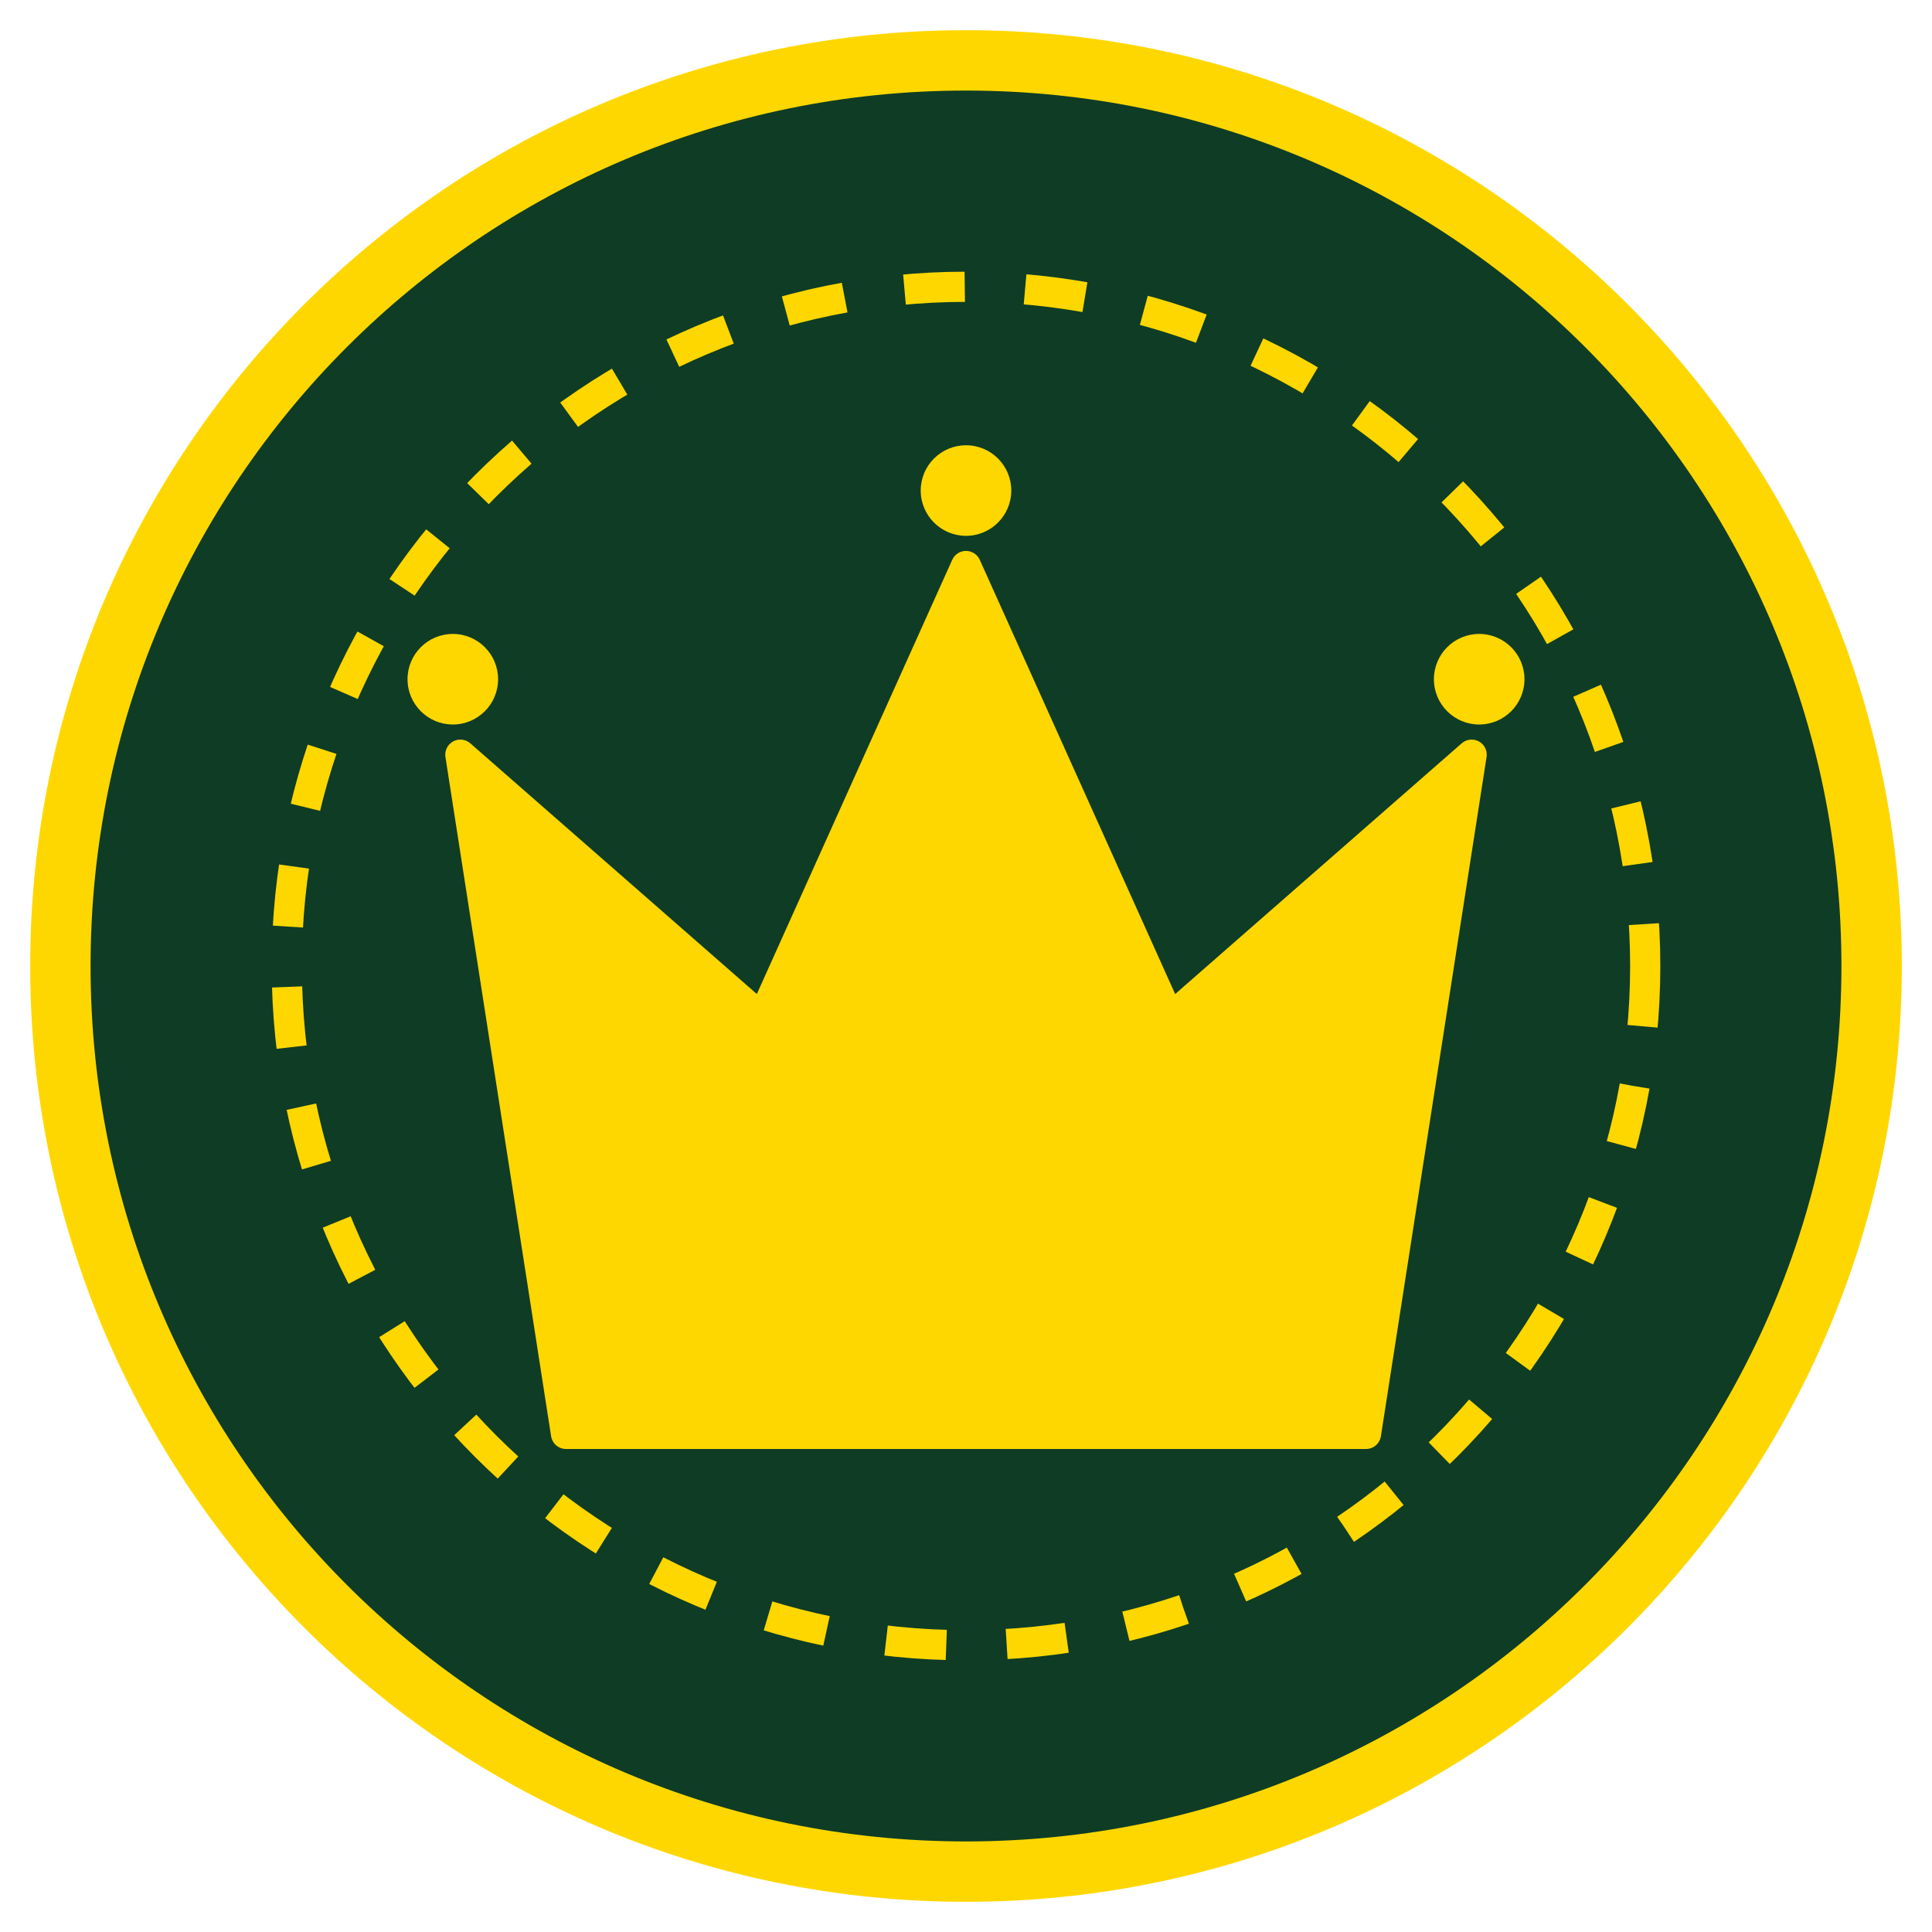
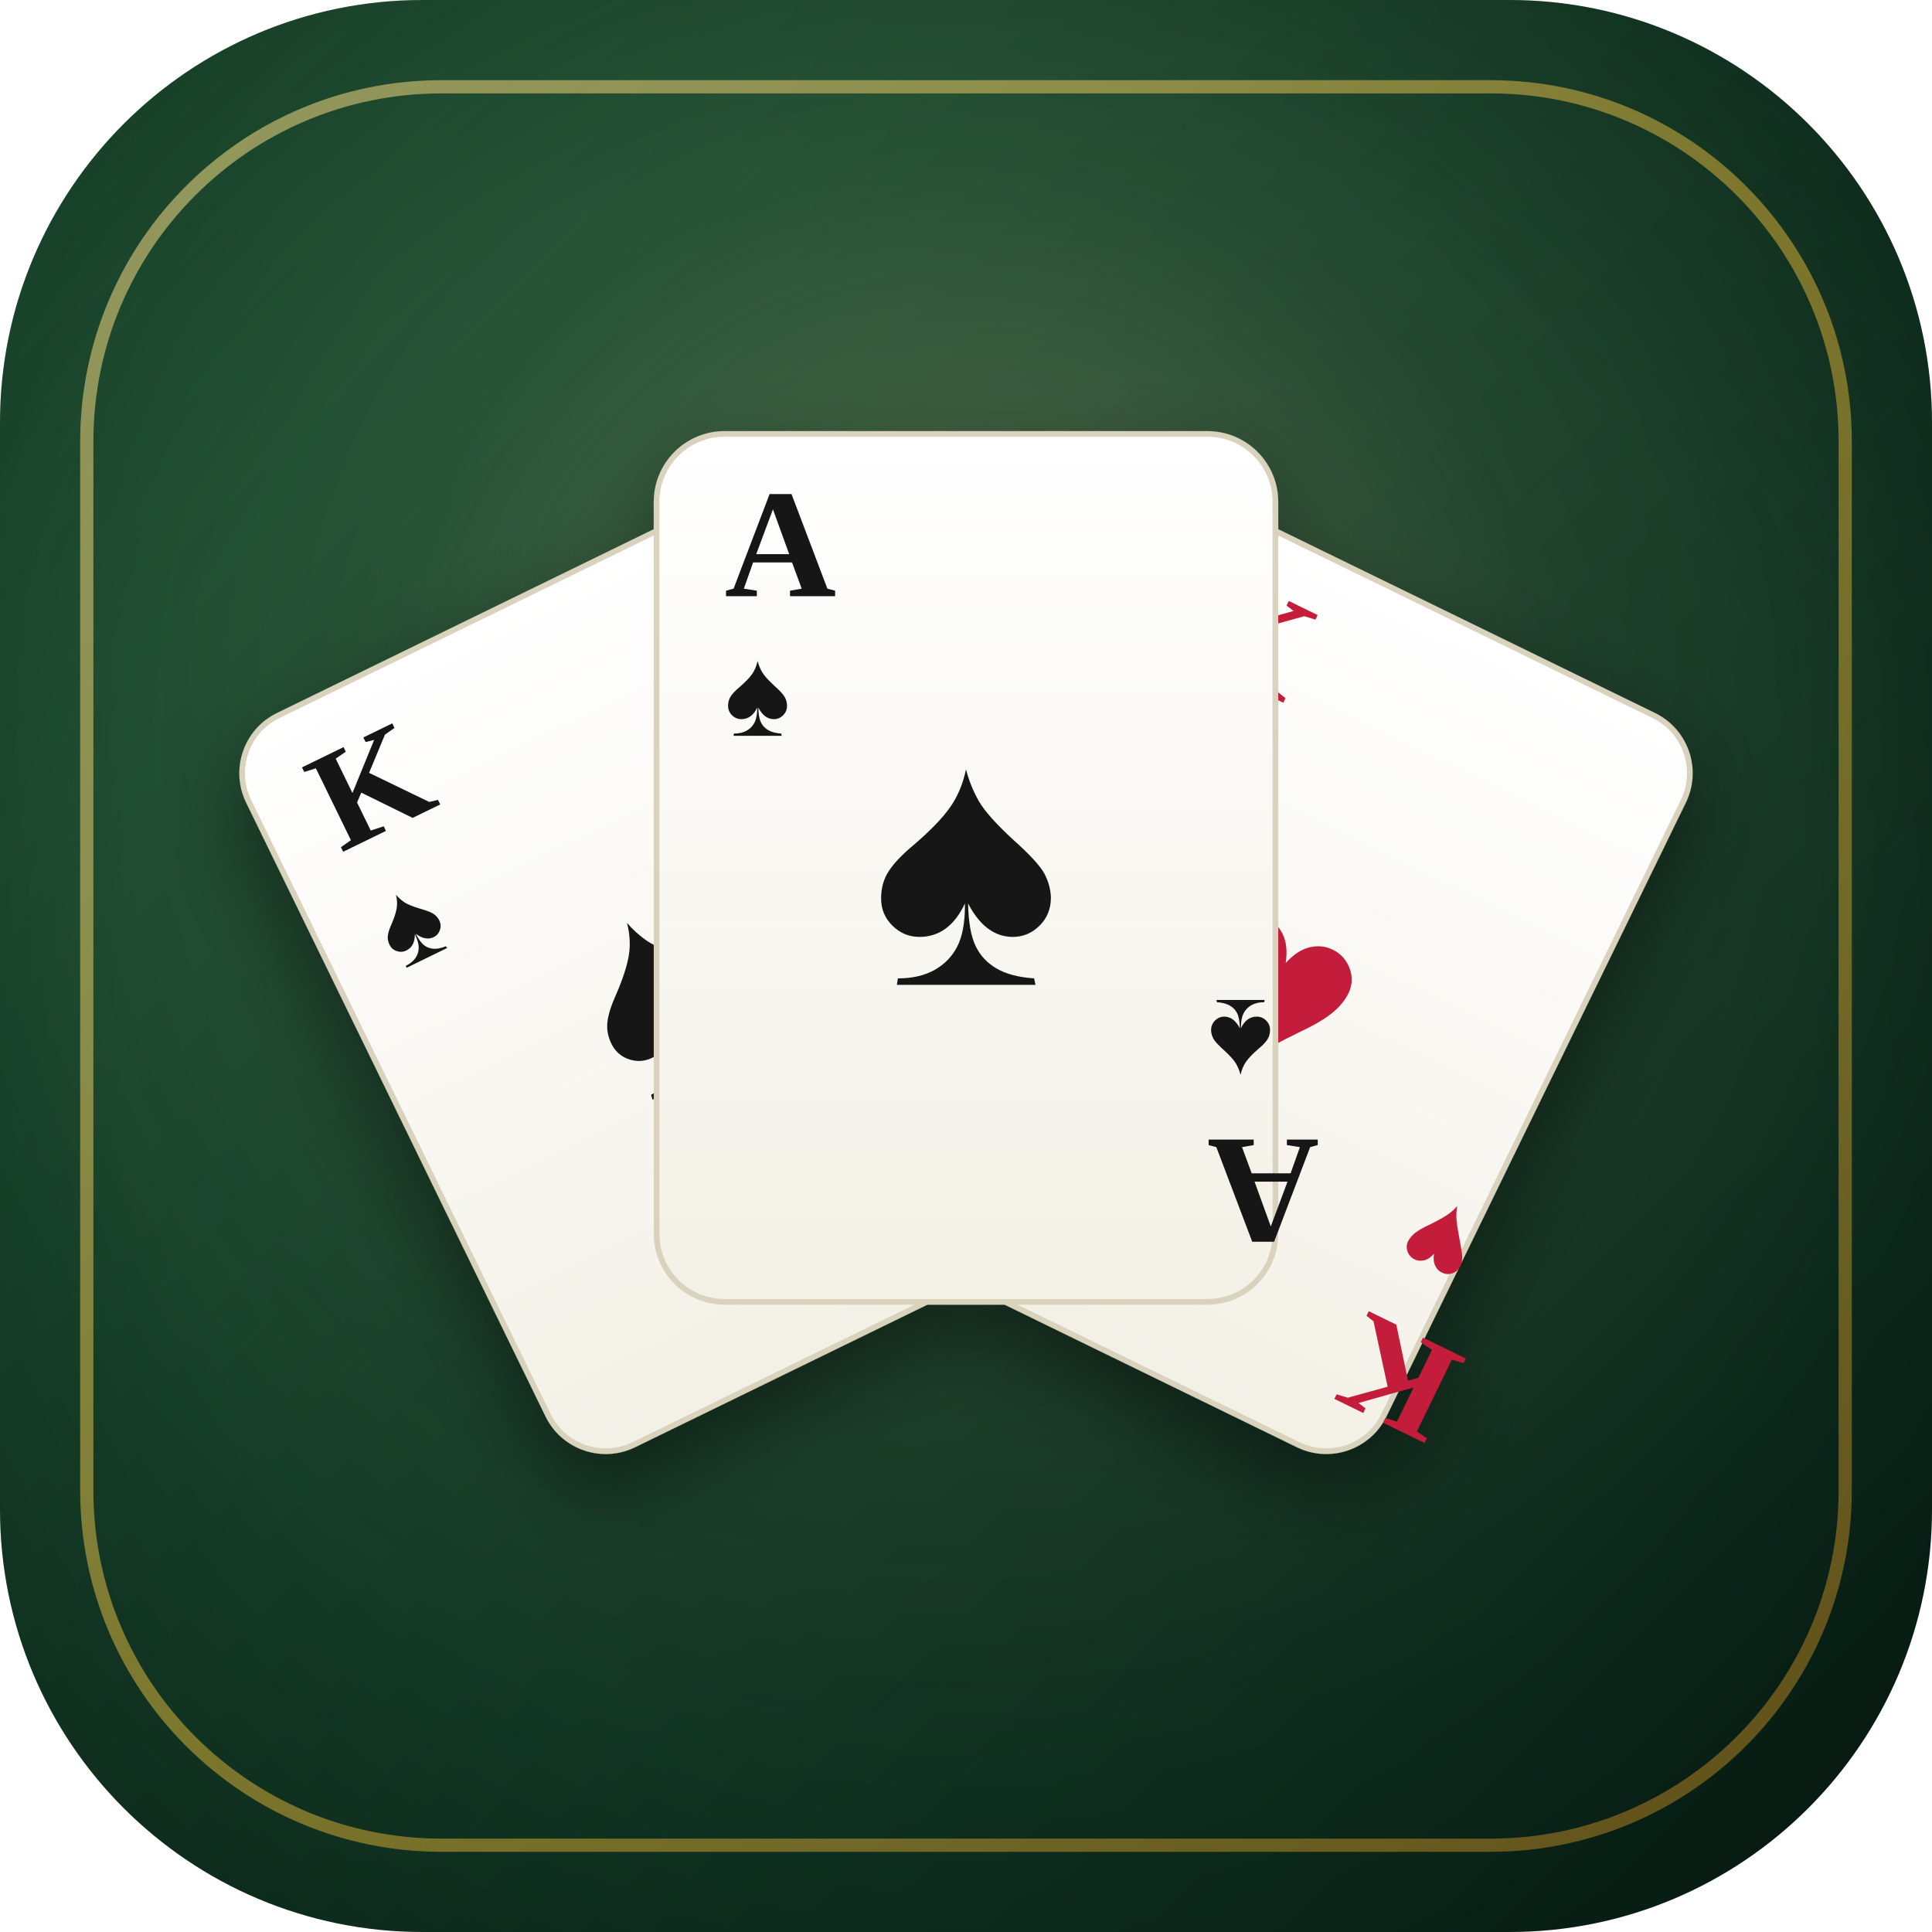
- <svg xmlns="http://www.w3.org/2000/svg" viewBox="0 0 512 512" width="512" height="512">
-   <circle cx="256" cy="256" r="240" fill="#0f3c25" stroke="#ffd700" stroke-width="16" />
-   <circle cx="256" cy="256" r="180" fill="none" stroke="#ffd700" stroke-width="8" stroke-dasharray="16, 16" />
-   <path d="M150 380 L362 380 L390 200 L310 270 L256 150 L202 270 L122 200 Z" fill="#ffd700" stroke="#ffd700" stroke-width="8" stroke-linejoin="round" />
-   <circle cx="256" cy="130" r="12" fill="#ffd700" />
-   <circle cx="120" cy="180" r="12" fill="#ffd700" />
-   <circle cx="392" cy="180" r="12" fill="#ffd700" />
+ <svg xmlns="http://www.w3.org/2000/svg" viewBox="0 0 1024 1024" width="1024" height="1024">
+   <defs>
+     <linearGradient id="bg" x1="0%" y1="0%" x2="100%" y2="100%">
+       <stop offset="0%" stop-color="#1f5636" />
+       <stop offset="55%" stop-color="#123825" />
+       <stop offset="100%" stop-color="#081f15" />
+     </linearGradient>
+     <radialGradient id="glow" cx="50%" cy="38%" r="55%">
+       <stop offset="0%" stop-color="#ffe9a8" stop-opacity="0.28" />
+       <stop offset="55%" stop-color="#ffe9a8" stop-opacity="0.06" />
+       <stop offset="100%" stop-color="#ffe9a8" stop-opacity="0" />
+     </radialGradient>
+     <radialGradient id="vignette" cx="50%" cy="50%" r="72%">
+       <stop offset="60%" stop-color="#000000" stop-opacity="0" />
+       <stop offset="100%" stop-color="#000000" stop-opacity="0.35" />
+     </radialGradient>
+     <linearGradient id="goldStroke" x1="0%" y1="0%" x2="100%" y2="100%">
+       <stop offset="0%" stop-color="#f6dd8c" />
+       <stop offset="50%" stop-color="#d4af37" />
+       <stop offset="100%" stop-color="#a8791f" />
+     </linearGradient>
+     <linearGradient id="cardFace" x1="0%" y1="0%" x2="0%" y2="100%">
+       <stop offset="0%" stop-color="#ffffff" />
+       <stop offset="100%" stop-color="#f3f0e6" />
+     </linearGradient>
+     <filter id="cardShadow" x="-50%" y="-50%" width="200%" height="200%">
+       <feDropShadow dx="0" dy="18" stdDeviation="22" flood-color="#000000" flood-opacity="0.45" />
+     </filter>
+   </defs>
+   <rect x="0" y="0" width="1024" height="1024" rx="224" fill="url(#bg)" />
+   <rect x="0" y="0" width="1024" height="1024" rx="224" fill="url(#glow)" />
+   <rect x="0" y="0" width="1024" height="1024" rx="224" fill="url(#vignette)" />
+   <rect x="46" y="46" width="932" height="932" rx="188" fill="none" stroke="url(#goldStroke)" stroke-width="7" opacity="0.55" />
+   <g filter="url(#cardShadow)">
+     <g transform="translate(442,714) rotate(-26)">
+       <g transform="translate(0,-430)">
+         <rect x="-152" y="0" width="304" height="430" rx="34" fill="url(#cardFace)" stroke="#d9d2bd" stroke-width="3" />
+         <text x="-120" y="80" font-family="Georgia, 'Times New Roman', serif" font-size="76" font-weight="700" fill="#161616">K</text>
+         <text x="-120" y="150" font-family="Georgia, 'Times New Roman', serif" font-size="62" fill="#161616">♠</text>
+         <text x="120" y="350" font-family="Georgia, 'Times New Roman', serif" font-size="76" font-weight="700" fill="#161616" text-anchor="end" transform="rotate(180 120 350)">K</text>
+         <text x="120" y="280" font-family="Georgia, 'Times New Roman', serif" font-size="62" fill="#161616" text-anchor="end" transform="rotate(180 120 280)">♠</text>
+         <text x="0" y="270" font-family="Georgia, 'Times New Roman', serif" font-size="150" fill="#161616" text-anchor="middle">♠</text>
+       </g>
+     </g>
+     <g transform="translate(582,714) rotate(26)">
+       <g transform="translate(0,-430)">
+         <rect x="-152" y="0" width="304" height="430" rx="34" fill="url(#cardFace)" stroke="#d9d2bd" stroke-width="3" />
+         <text x="-120" y="80" font-family="Georgia, 'Times New Roman', serif" font-size="76" font-weight="700" fill="#c41e3a">K</text>
+         <text x="-120" y="150" font-family="Georgia, 'Times New Roman', serif" font-size="62" fill="#c41e3a">♥</text>
+         <text x="120" y="350" font-family="Georgia, 'Times New Roman', serif" font-size="76" font-weight="700" fill="#c41e3a" text-anchor="end" transform="rotate(180 120 350)">K</text>
+         <text x="120" y="280" font-family="Georgia, 'Times New Roman', serif" font-size="62" fill="#c41e3a" text-anchor="end" transform="rotate(180 120 280)">♥</text>
+         <text x="0" y="270" font-family="Georgia, 'Times New Roman', serif" font-size="150" fill="#c41e3a" text-anchor="middle">♥</text>
+       </g>
+     </g>
+     <g transform="translate(512,690)">
+       <g transform="translate(0,-460)">
+         <rect x="-164" y="0" width="328" height="460" rx="36" fill="url(#cardFace)" stroke="#d9d2bd" stroke-width="3" />
+         <text x="-128" y="86" font-family="Georgia, 'Times New Roman', serif" font-size="82" font-weight="700" fill="#161616">A</text>
+         <text x="-128" y="160" font-family="Georgia, 'Times New Roman', serif" font-size="66" fill="#161616">♠</text>
+         <text x="128" y="374" font-family="Georgia, 'Times New Roman', serif" font-size="82" font-weight="700" fill="#161616" text-anchor="end" transform="rotate(180 128 374)">A</text>
+         <text x="128" y="300" font-family="Georgia, 'Times New Roman', serif" font-size="66" fill="#161616" text-anchor="end" transform="rotate(180 128 300)">♠</text>
+         <text x="0" y="292" font-family="Georgia, 'Times New Roman', serif" font-size="190" fill="#161616" text-anchor="middle">♠</text>
+       </g>
+     </g>
+   </g>
</svg>
